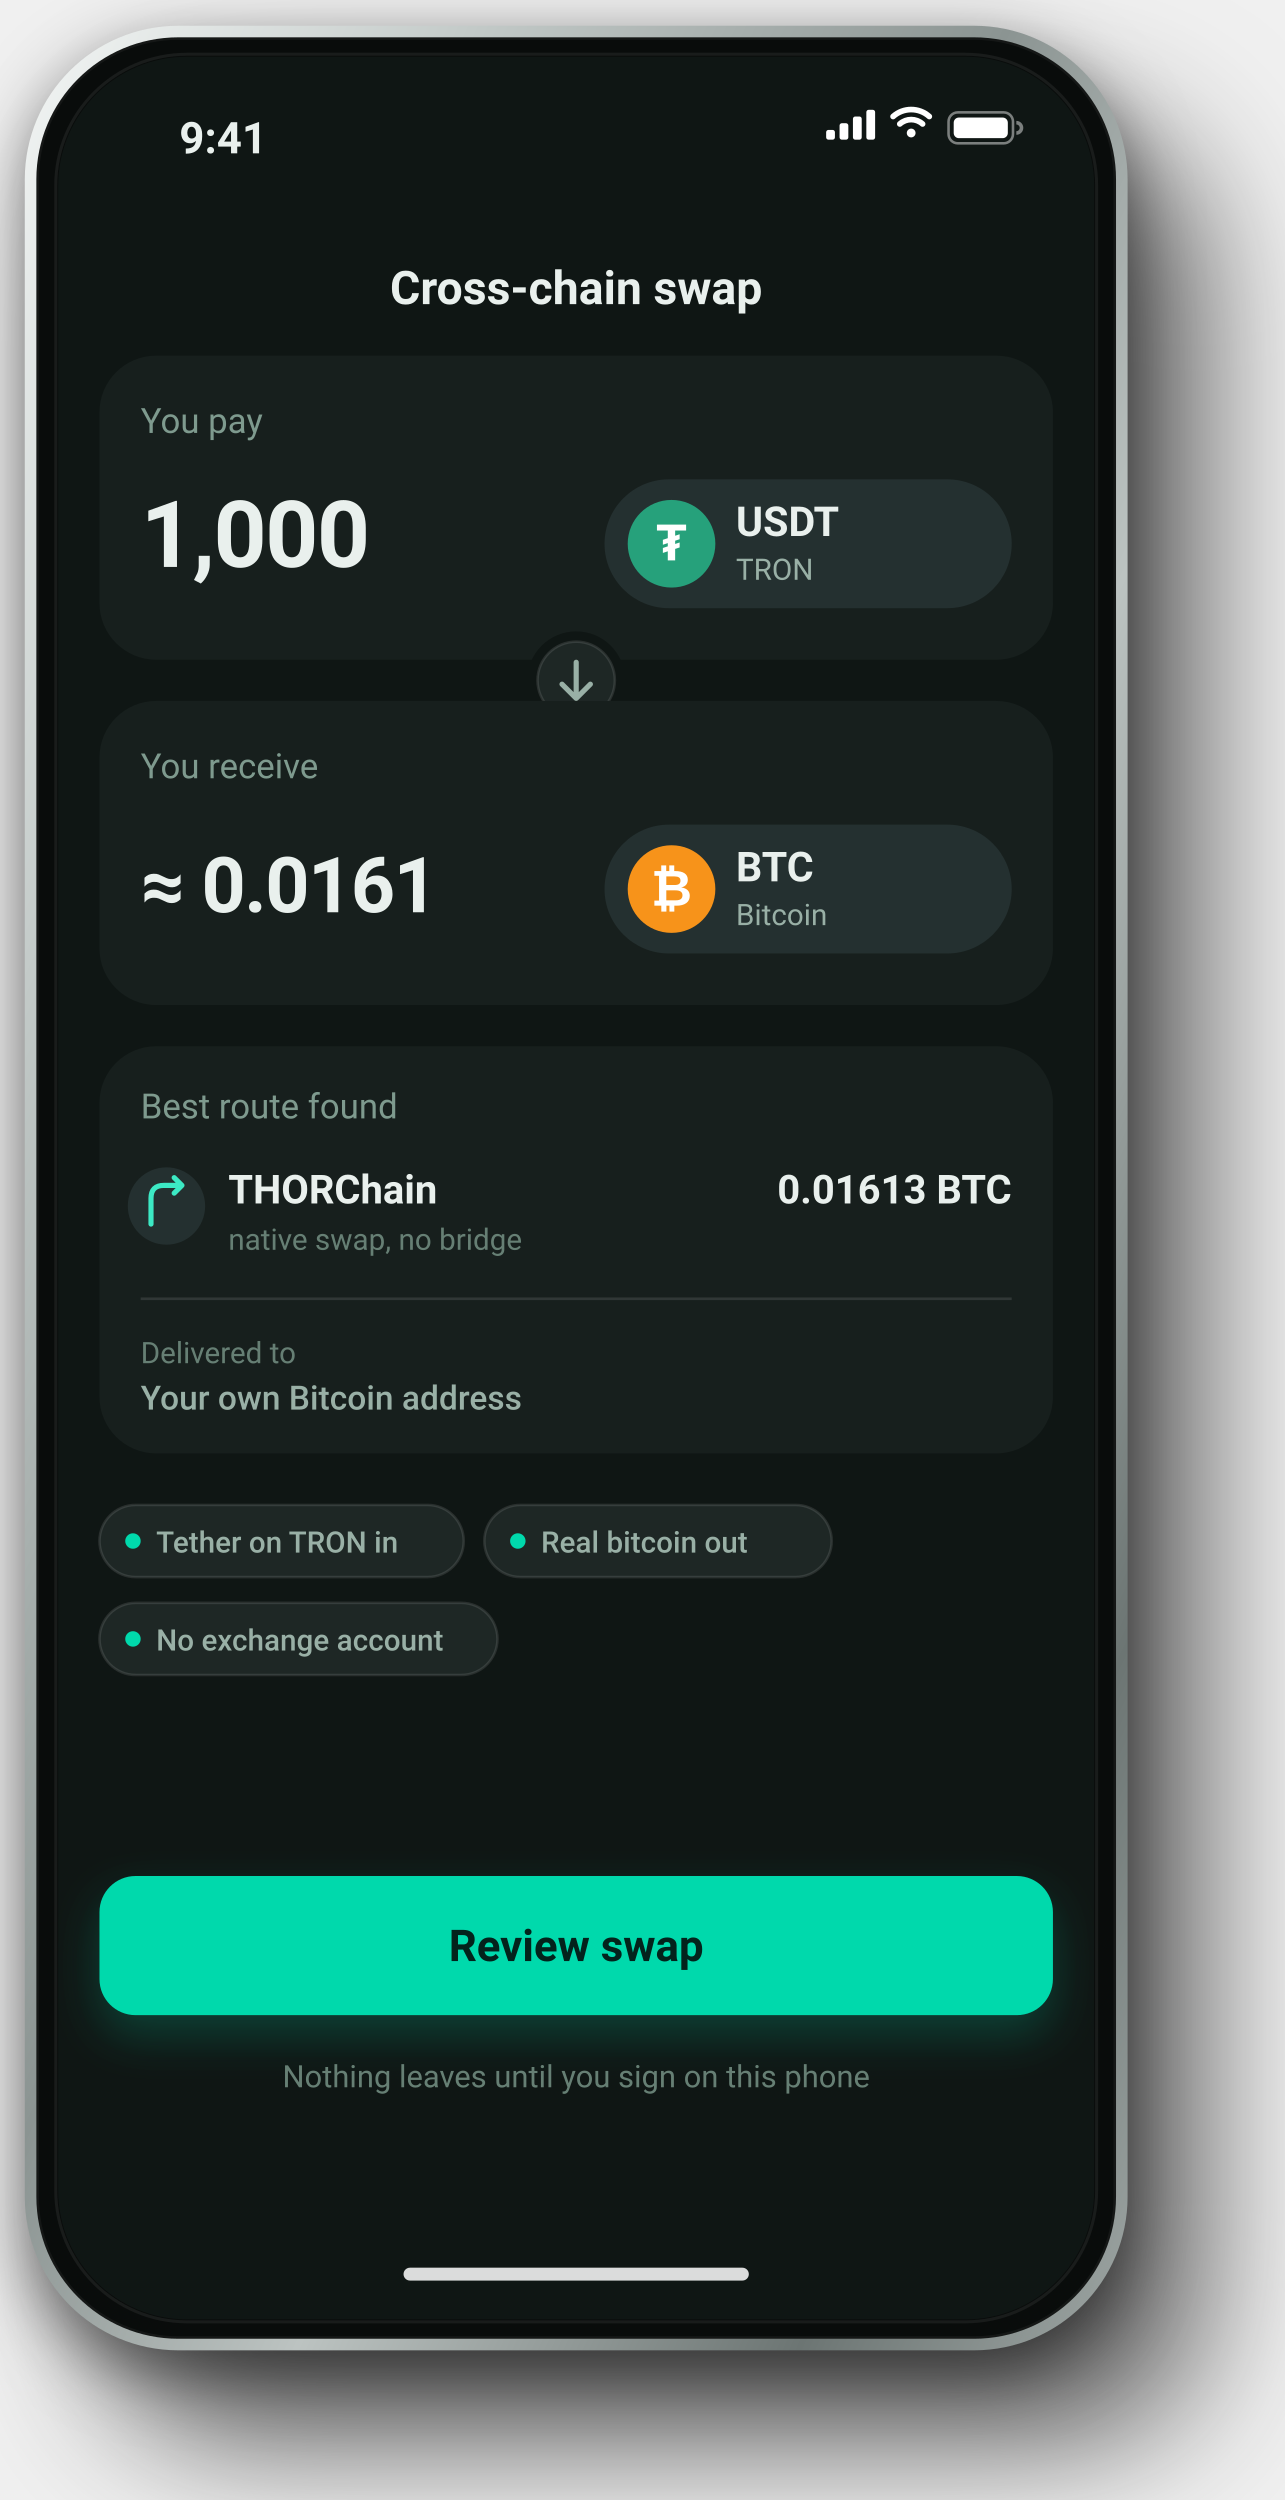
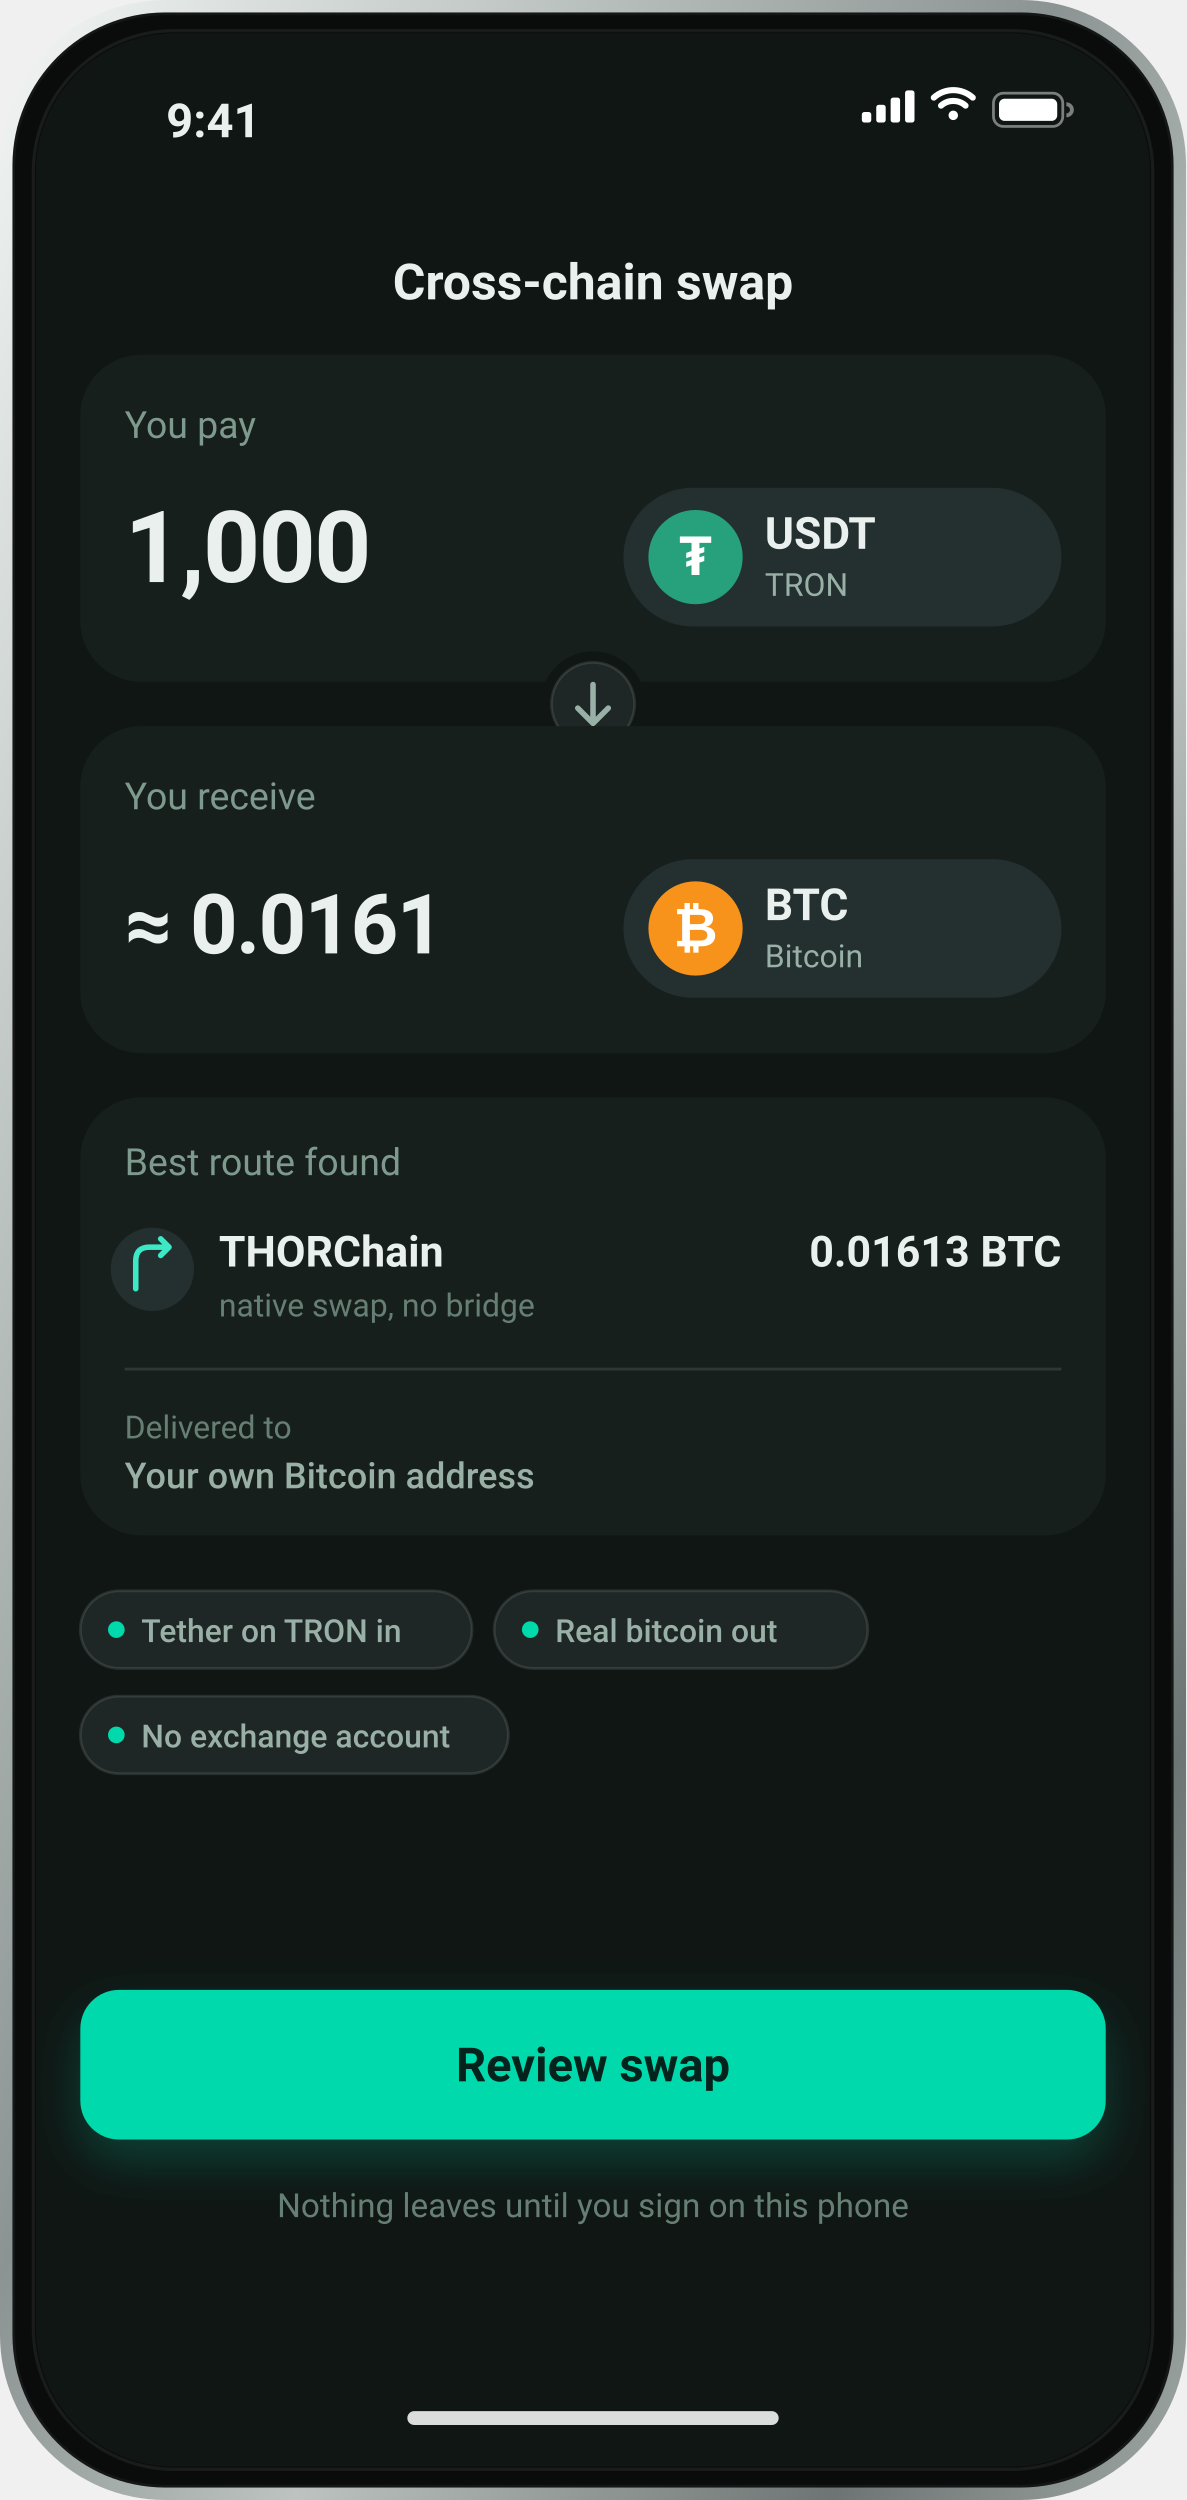
- <svg xmlns="http://www.w3.org/2000/svg" viewBox="0 0 518.4 1008" width="518" height="1008" role="img" aria-label="A schematic of a swap in Smartable Wallet: USDT on TRON to BTC on Bitcoin">
+ <svg xmlns="http://www.w3.org/2000/svg" viewBox="0 0 445.0 938" width="445" height="938" role="img" aria-label="A schematic of a swap in Smartable Wallet: USDT on TRON to BTC on Bitcoin">
  <defs>
    <linearGradient id="rim" x1="0" y1="0" x2="1" y2="1">
      <stop offset="0" stop-color="#f3f6f5" />
      <stop offset="0.2" stop-color="#c4cbc9" />
      <stop offset="0.45" stop-color="#8b9492" />
      <stop offset="0.62" stop-color="#bcc3c1" />
      <stop offset="0.85" stop-color="#6c7573" />
      <stop offset="1" stop-color="#9ea6a4" />
    </linearGradient>
-     <filter id="amb" x="-20%" y="-20%" width="140%" height="140%">
-       <feGaussianBlur stdDeviation="13.35" />
-     </filter>
-     <filter id="key" x="-30%" y="-20%" width="170%" height="150%">
-       <feGaussianBlur stdDeviation="28.93" />
-     </filter>
    <filter id="glow" x="-20%" y="-60%" width="140%" height="260%">
      <feDropShadow dx="0" dy="8" stdDeviation="9" flood-color="#00D9AC" flood-opacity="0.22" />
    </filter>
  </defs>
  <g>
-     <rect x="10" y="18.9" width="445" height="938" rx="62" fill="#000" opacity="0.5" filter="url(#amb)" />
-     <rect x="41.15" y="50.05" width="445" height="938" rx="62" fill="#000" opacity="0.6" filter="url(#key)" />
-     <rect x="12.336" y="12.336" width="440.327" height="933.327" rx="59.664" fill="#090c0b" stroke="url(#rim)" stroke-width="4.673" />
-     <rect x="15.172" y="15.172" width="434.655" height="927.655" rx="56.828" fill="none" stroke="#fff" stroke-opacity="0.05" stroke-width="1" />
+     <rect x="2.336" y="2.336" width="440.327" height="933.327" rx="59.664" fill="#090c0b" stroke="url(#rim)" stroke-width="4.673" />
+     <rect x="5.173" y="5.173" width="434.655" height="927.655" rx="56.828" fill="none" stroke="#fff" stroke-opacity="0.05" stroke-width="1" />
    <clipPath id="screen-swap-usdt-tron-btc">
-       <rect x="23.5" y="22.5" width="418" height="913" rx="52" />
+       <rect x="13.5" y="12.5" width="418" height="913" rx="52" />
    </clipPath>
    <g clip-path="url(#screen-swap-usdt-tron-btc)" font-family="-apple-system, BlinkMacSystemFont, 'SF Pro Text', 'Segoe UI', Roboto, 'Helvetica Neue', Helvetica, Arial, sans-serif">
-       <rect x="23.5" y="22.5" width="418" height="913" rx="52" fill="#0F1614" />
-       <text x="90.05" y="61.49" font-size="17.68" font-weight="600" fill="#E9F0ED" text-anchor="middle">9:41</text>
-       <rect x="333.36" y="52.03" width="3.54" height="3.95" rx="0.94" fill="#fff" />
-       <rect x="338.77" y="49.33" width="3.54" height="6.65" rx="0.94" fill="#fff" />
-       <rect x="344.17" y="46.62" width="3.54" height="9.36" rx="0.94" fill="#fff" />
-       <rect x="349.58" y="43.92" width="3.54" height="12.06" rx="0.94" fill="#fff" />
-       <path d="M 360.37 46.62 A 10.92 10.92 0 0 1 374.98 46.62" fill="none" stroke="#fff" stroke-width="2.29" stroke-linecap="round" />
-       <path d="M 363.08 49.63 A 6.86 6.86 0 0 1 372.27 49.63" fill="none" stroke="#fff" stroke-width="2.29" stroke-linecap="round" />
-       <circle cx="367.67" cy="53.28" r="1.77" fill="#fff" />
-       <rect x="382.75" y="44.96" width="26" height="12.48" rx="3.74" fill="none" stroke="#fff" stroke-opacity="0.45" stroke-width="1.04" />
-       <rect x="384.83" y="47.04" width="21.84" height="8.32" rx="2.08" fill="#fff" />
-       <path d="M 410.1 49.12 a 1.66 1.66 0 0 1 0 4.16" fill="none" stroke="#fff" stroke-opacity="0.45" stroke-width="1.46" />
-       <text x="232.5" y="122.32" font-size="18.72" font-weight="700" fill="#E9F0ED" text-anchor="middle">Cross-chain swap</text>
-       <rect x="40.14" y="143.12" width="384.73" height="122.7" rx="22.88" fill="#171F1D" />
-       <text x="56.77" y="174.31" font-size="14.04" font-weight="400" fill="#7E9A8E" text-anchor="start">You pay</text>
-       <text x="56.77" y="228.38" font-size="37.43" font-weight="700" fill="#E9F0ED" text-anchor="start" letter-spacing="-0.62">1,000</text>
-       <rect x="243.94" y="193.03" width="164.29" height="51.99" rx="26" fill="#243030" />
-       <circle cx="270.97" cy="219.02" r="17.68" fill="#26A17B" />
-       <text x="270.97" y="225.74" font-size="20.33" font-weight="700" fill="#fff" text-anchor="middle">₮</text>
-       <text x="296.97" y="215.9" font-size="16.64" font-weight="700" fill="#E9F0ED" text-anchor="start">USDT</text>
-       <text x="296.97" y="233.58" font-size="11.96" font-weight="400" fill="#99B0A6" text-anchor="start">TRON</text>
-       <circle cx="232.5" cy="274.13" r="19.76" fill="#0F1614" />
-       <circle cx="232.5" cy="274.13" r="15.6" fill="#1E2725" stroke="rgba(233,240,237,0.12)" stroke-width="1.04" />
-       <path d="M 232.5 266.85 L 232.5 281.41 M 226.78 275.69 L 232.5 281.41 L 238.22 275.69" fill="none" stroke="#99B0A6" stroke-width="2.08" stroke-linecap="round" stroke-linejoin="round" />
-       <rect x="40.14" y="282.45" width="384.73" height="122.7" rx="22.88" fill="#171F1D" />
-       <text x="56.77" y="313.64" font-size="14.04" font-weight="400" fill="#7E9A8E" text-anchor="start">You receive</text>
-       <text x="56.77" y="367.71" font-size="31.19" font-weight="700" fill="#E9F0ED" text-anchor="start" letter-spacing="-0.62">≈ 0.0161</text>
-       <rect x="243.94" y="332.36" width="164.29" height="51.99" rx="26" fill="#243030" />
-       <circle cx="270.97" cy="358.36" r="17.68" fill="#F7931A" />
-       <text x="270.97" y="365.07" font-size="20.33" font-weight="700" fill="#fff" text-anchor="middle">₿</text>
-       <text x="296.97" y="355.24" font-size="16.64" font-weight="700" fill="#E9F0ED" text-anchor="start">BTC</text>
-       <text x="296.97" y="372.91" font-size="11.96" font-weight="400" fill="#99B0A6" text-anchor="start">Bitcoin</text>
-       <rect x="40.14" y="421.78" width="384.73" height="164.29" rx="22.88" fill="#171F1D" />
-       <text x="56.77" y="450.9" font-size="14.04" font-weight="400" fill="#7E9A8E" text-anchor="start">Best route found</text>
-       <circle cx="67.17" cy="486.25" r="15.6" fill="#243030" />
-       <path d="M 60.93 493.53 L 60.93 483.13 Q 60.93 477.93 66.13 477.93 L 73.41 477.93 M 70.29 474.81 L 73.41 477.93 L 70.29 481.05" fill="none" stroke="#3CE9C4" stroke-width="2.08" stroke-linecap="round" stroke-linejoin="round" />
-       <text x="92.13" y="485.21" font-size="16.12" font-weight="600" fill="#E9F0ED" text-anchor="start">THORChain</text>
-       <text x="92.13" y="503.93" font-size="11.96" font-weight="400" fill="#667F74" text-anchor="start">native swap, no bridge</text>
-       <text x="408.23" y="485.21" font-size="16.12" font-weight="700" fill="#E9F0ED" text-anchor="end">0.01613 BTC</text>
-       <line x1="56.77" y1="523.68" x2="408.23" y2="523.68" stroke="rgba(233,240,237,0.12)" stroke-width="1.04" />
-       <text x="56.77" y="549.68" font-size="11.96" font-weight="400" fill="#667F74" text-anchor="start">Delivered to</text>
-       <text x="56.77" y="568.4" font-size="13.52" font-weight="500" fill="#99B0A6" text-anchor="start">Your own Bitcoin address</text>
-       <rect x="40.14" y="606.87" width="146.98" height="29.11" rx="14.56" fill="#1E2725" stroke="rgba(233,240,237,0.12)" stroke-width="1.04" />
-       <circle cx="53.65" cy="621.43" r="3.12" fill="#00D9AC" />
-       <text x="63.01" y="626.1" font-size="11.96" font-weight="500" fill="#99B0A6" text-anchor="start">Tether on TRON in</text>
-       <rect x="195.43" y="606.87" width="140.17" height="29.11" rx="14.56" fill="#1E2725" stroke="rgba(233,240,237,0.12)" stroke-width="1.04" />
-       <circle cx="208.95" cy="621.43" r="3.12" fill="#00D9AC" />
-       <text x="218.31" y="626.1" font-size="11.96" font-weight="500" fill="#99B0A6" text-anchor="start">Real bitcoin out</text>
-       <rect x="40.14" y="646.38" width="160.6" height="29.11" rx="14.56" fill="#1E2725" stroke="rgba(233,240,237,0.12)" stroke-width="1.04" />
-       <circle cx="53.65" cy="660.94" r="3.12" fill="#00D9AC" />
-       <text x="63.01" y="665.62" font-size="11.96" font-weight="500" fill="#99B0A6" text-anchor="start">No exchange account</text>
-       <rect x="40.14" y="756.6" width="384.73" height="56.15" rx="14.56" fill="#00D9AC" filter="url(#glow)" />
-       <text x="232.5" y="790.91" font-size="17.68" font-weight="700" fill="#03231C" text-anchor="middle">Review swap</text>
-       <text x="232.5" y="841.86" font-size="12.48" font-weight="400" fill="#667F74" text-anchor="middle">Nothing leaves until you sign on this phone</text>
-       <rect x="162.83" y="914.65" width="139.33" height="5.2" rx="2.6" fill="#fff" opacity="0.85" />
+       <rect x="13.5" y="12.5" width="418" height="913" rx="52" fill="#0F1614" />
+       <text x="80.05" y="51.49" font-size="17.68" font-weight="600" fill="#E9F0ED" text-anchor="middle">9:41</text>
+       <rect x="323.36" y="42.03" width="3.54" height="3.95" rx="0.94" fill="#fff" />
+       <rect x="328.77" y="39.33" width="3.54" height="6.65" rx="0.94" fill="#fff" />
+       <rect x="334.17" y="36.62" width="3.54" height="9.36" rx="0.94" fill="#fff" />
+       <rect x="339.58" y="33.92" width="3.54" height="12.06" rx="0.94" fill="#fff" />
+       <path d="M 350.37 36.62 A 10.92 10.92 0 0 1 364.98 36.62" fill="none" stroke="#fff" stroke-width="2.29" stroke-linecap="round" />
+       <path d="M 353.08 39.63 A 6.86 6.86 0 0 1 362.27 39.63" fill="none" stroke="#fff" stroke-width="2.29" stroke-linecap="round" />
+       <circle cx="357.67" cy="43.28" r="1.77" fill="#fff" />
+       <rect x="372.75" y="34.96" width="26" height="12.48" rx="3.74" fill="none" stroke="#fff" stroke-opacity="0.45" stroke-width="1.04" />
+       <rect x="374.83" y="37.04" width="21.84" height="8.32" rx="2.08" fill="#fff" />
+       <path d="M 400.1 39.12 a 1.66 1.66 0 0 1 0 4.16" fill="none" stroke="#fff" stroke-opacity="0.45" stroke-width="1.46" />
+       <text x="222.5" y="112.32" font-size="18.72" font-weight="700" fill="#E9F0ED" text-anchor="middle">Cross-chain swap</text>
+       <rect x="30.14" y="133.12" width="384.73" height="122.7" rx="22.88" fill="#171F1D" />
+       <text x="46.77" y="164.31" font-size="14.04" font-weight="400" fill="#7E9A8E" text-anchor="start">You pay</text>
+       <text x="46.77" y="218.38" font-size="37.43" font-weight="700" fill="#E9F0ED" text-anchor="start" letter-spacing="-0.62">1,000</text>
+       <rect x="233.94" y="183.03" width="164.29" height="51.99" rx="26" fill="#243030" />
+       <circle cx="260.97" cy="209.02" r="17.68" fill="#26A17B" />
+       <text x="260.97" y="215.74" font-size="20.33" font-weight="700" fill="#fff" text-anchor="middle">₮</text>
+       <text x="286.97" y="205.9" font-size="16.64" font-weight="700" fill="#E9F0ED" text-anchor="start">USDT</text>
+       <text x="286.97" y="223.58" font-size="11.96" font-weight="400" fill="#99B0A6" text-anchor="start">TRON</text>
+       <circle cx="222.5" cy="264.13" r="19.76" fill="#0F1614" />
+       <circle cx="222.5" cy="264.13" r="15.6" fill="#1E2725" stroke="rgba(233,240,237,0.12)" stroke-width="1.04" />
+       <path d="M 222.5 256.85 L 222.5 271.41 M 216.78 265.69 L 222.5 271.41 L 228.22 265.69" fill="none" stroke="#99B0A6" stroke-width="2.08" stroke-linecap="round" stroke-linejoin="round" />
+       <rect x="30.14" y="272.45" width="384.73" height="122.7" rx="22.88" fill="#171F1D" />
+       <text x="46.77" y="303.64" font-size="14.04" font-weight="400" fill="#7E9A8E" text-anchor="start">You receive</text>
+       <text x="46.77" y="357.71" font-size="31.19" font-weight="700" fill="#E9F0ED" text-anchor="start" letter-spacing="-0.62">≈ 0.0161</text>
+       <rect x="233.94" y="322.36" width="164.29" height="51.99" rx="26" fill="#243030" />
+       <circle cx="260.97" cy="348.36" r="17.68" fill="#F7931A" />
+       <text x="260.97" y="355.07" font-size="20.33" font-weight="700" fill="#fff" text-anchor="middle">₿</text>
+       <text x="286.97" y="345.24" font-size="16.64" font-weight="700" fill="#E9F0ED" text-anchor="start">BTC</text>
+       <text x="286.97" y="362.91" font-size="11.96" font-weight="400" fill="#99B0A6" text-anchor="start">Bitcoin</text>
+       <rect x="30.14" y="411.78" width="384.73" height="164.29" rx="22.88" fill="#171F1D" />
+       <text x="46.77" y="440.9" font-size="14.04" font-weight="400" fill="#7E9A8E" text-anchor="start">Best route found</text>
+       <circle cx="57.17" cy="476.25" r="15.6" fill="#243030" />
+       <path d="M 50.93 483.53 L 50.93 473.13 Q 50.93 467.93 56.13 467.93 L 63.41 467.93 M 60.29 464.81 L 63.41 467.93 L 60.29 471.05" fill="none" stroke="#3CE9C4" stroke-width="2.08" stroke-linecap="round" stroke-linejoin="round" />
+       <text x="82.13" y="475.21" font-size="16.12" font-weight="600" fill="#E9F0ED" text-anchor="start">THORChain</text>
+       <text x="82.13" y="493.93" font-size="11.96" font-weight="400" fill="#667F74" text-anchor="start">native swap, no bridge</text>
+       <text x="398.23" y="475.21" font-size="16.12" font-weight="700" fill="#E9F0ED" text-anchor="end">0.01613 BTC</text>
+       <line x1="46.77" y1="513.68" x2="398.23" y2="513.68" stroke="rgba(233,240,237,0.12)" stroke-width="1.04" />
+       <text x="46.77" y="539.68" font-size="11.96" font-weight="400" fill="#667F74" text-anchor="start">Delivered to</text>
+       <text x="46.77" y="558.4" font-size="13.52" font-weight="500" fill="#99B0A6" text-anchor="start">Your own Bitcoin address</text>
+       <rect x="30.14" y="596.87" width="146.98" height="29.11" rx="14.56" fill="#1E2725" stroke="rgba(233,240,237,0.12)" stroke-width="1.04" />
+       <circle cx="43.65" cy="611.43" r="3.12" fill="#00D9AC" />
+       <text x="53.01" y="616.1" font-size="11.96" font-weight="500" fill="#99B0A6" text-anchor="start">Tether on TRON in</text>
+       <rect x="185.43" y="596.87" width="140.17" height="29.11" rx="14.56" fill="#1E2725" stroke="rgba(233,240,237,0.12)" stroke-width="1.04" />
+       <circle cx="198.95" cy="611.43" r="3.12" fill="#00D9AC" />
+       <text x="208.31" y="616.1" font-size="11.96" font-weight="500" fill="#99B0A6" text-anchor="start">Real bitcoin out</text>
+       <rect x="30.14" y="636.38" width="160.6" height="29.11" rx="14.56" fill="#1E2725" stroke="rgba(233,240,237,0.12)" stroke-width="1.04" />
+       <circle cx="43.65" cy="650.94" r="3.12" fill="#00D9AC" />
+       <text x="53.01" y="655.62" font-size="11.96" font-weight="500" fill="#99B0A6" text-anchor="start">No exchange account</text>
+       <rect x="30.14" y="746.6" width="384.73" height="56.15" rx="14.56" fill="#00D9AC" filter="url(#glow)" />
+       <text x="222.5" y="780.91" font-size="17.68" font-weight="700" fill="#03231C" text-anchor="middle">Review swap</text>
+       <text x="222.5" y="831.86" font-size="12.48" font-weight="400" fill="#667F74" text-anchor="middle">Nothing leaves until you sign on this phone</text>
+       <rect x="152.83" y="904.65" width="139.33" height="5.2" rx="2.6" fill="#fff" opacity="0.85" />
    </g>
-     <rect x="22.5" y="21.5" width="420" height="915" rx="53" fill="none" stroke="#fff" stroke-opacity="0.07" stroke-width="1.2" />
+     <rect x="12.5" y="11.5" width="420" height="915" rx="53" fill="none" stroke="#fff" stroke-opacity="0.07" stroke-width="1.2" />
  </g>
</svg>
